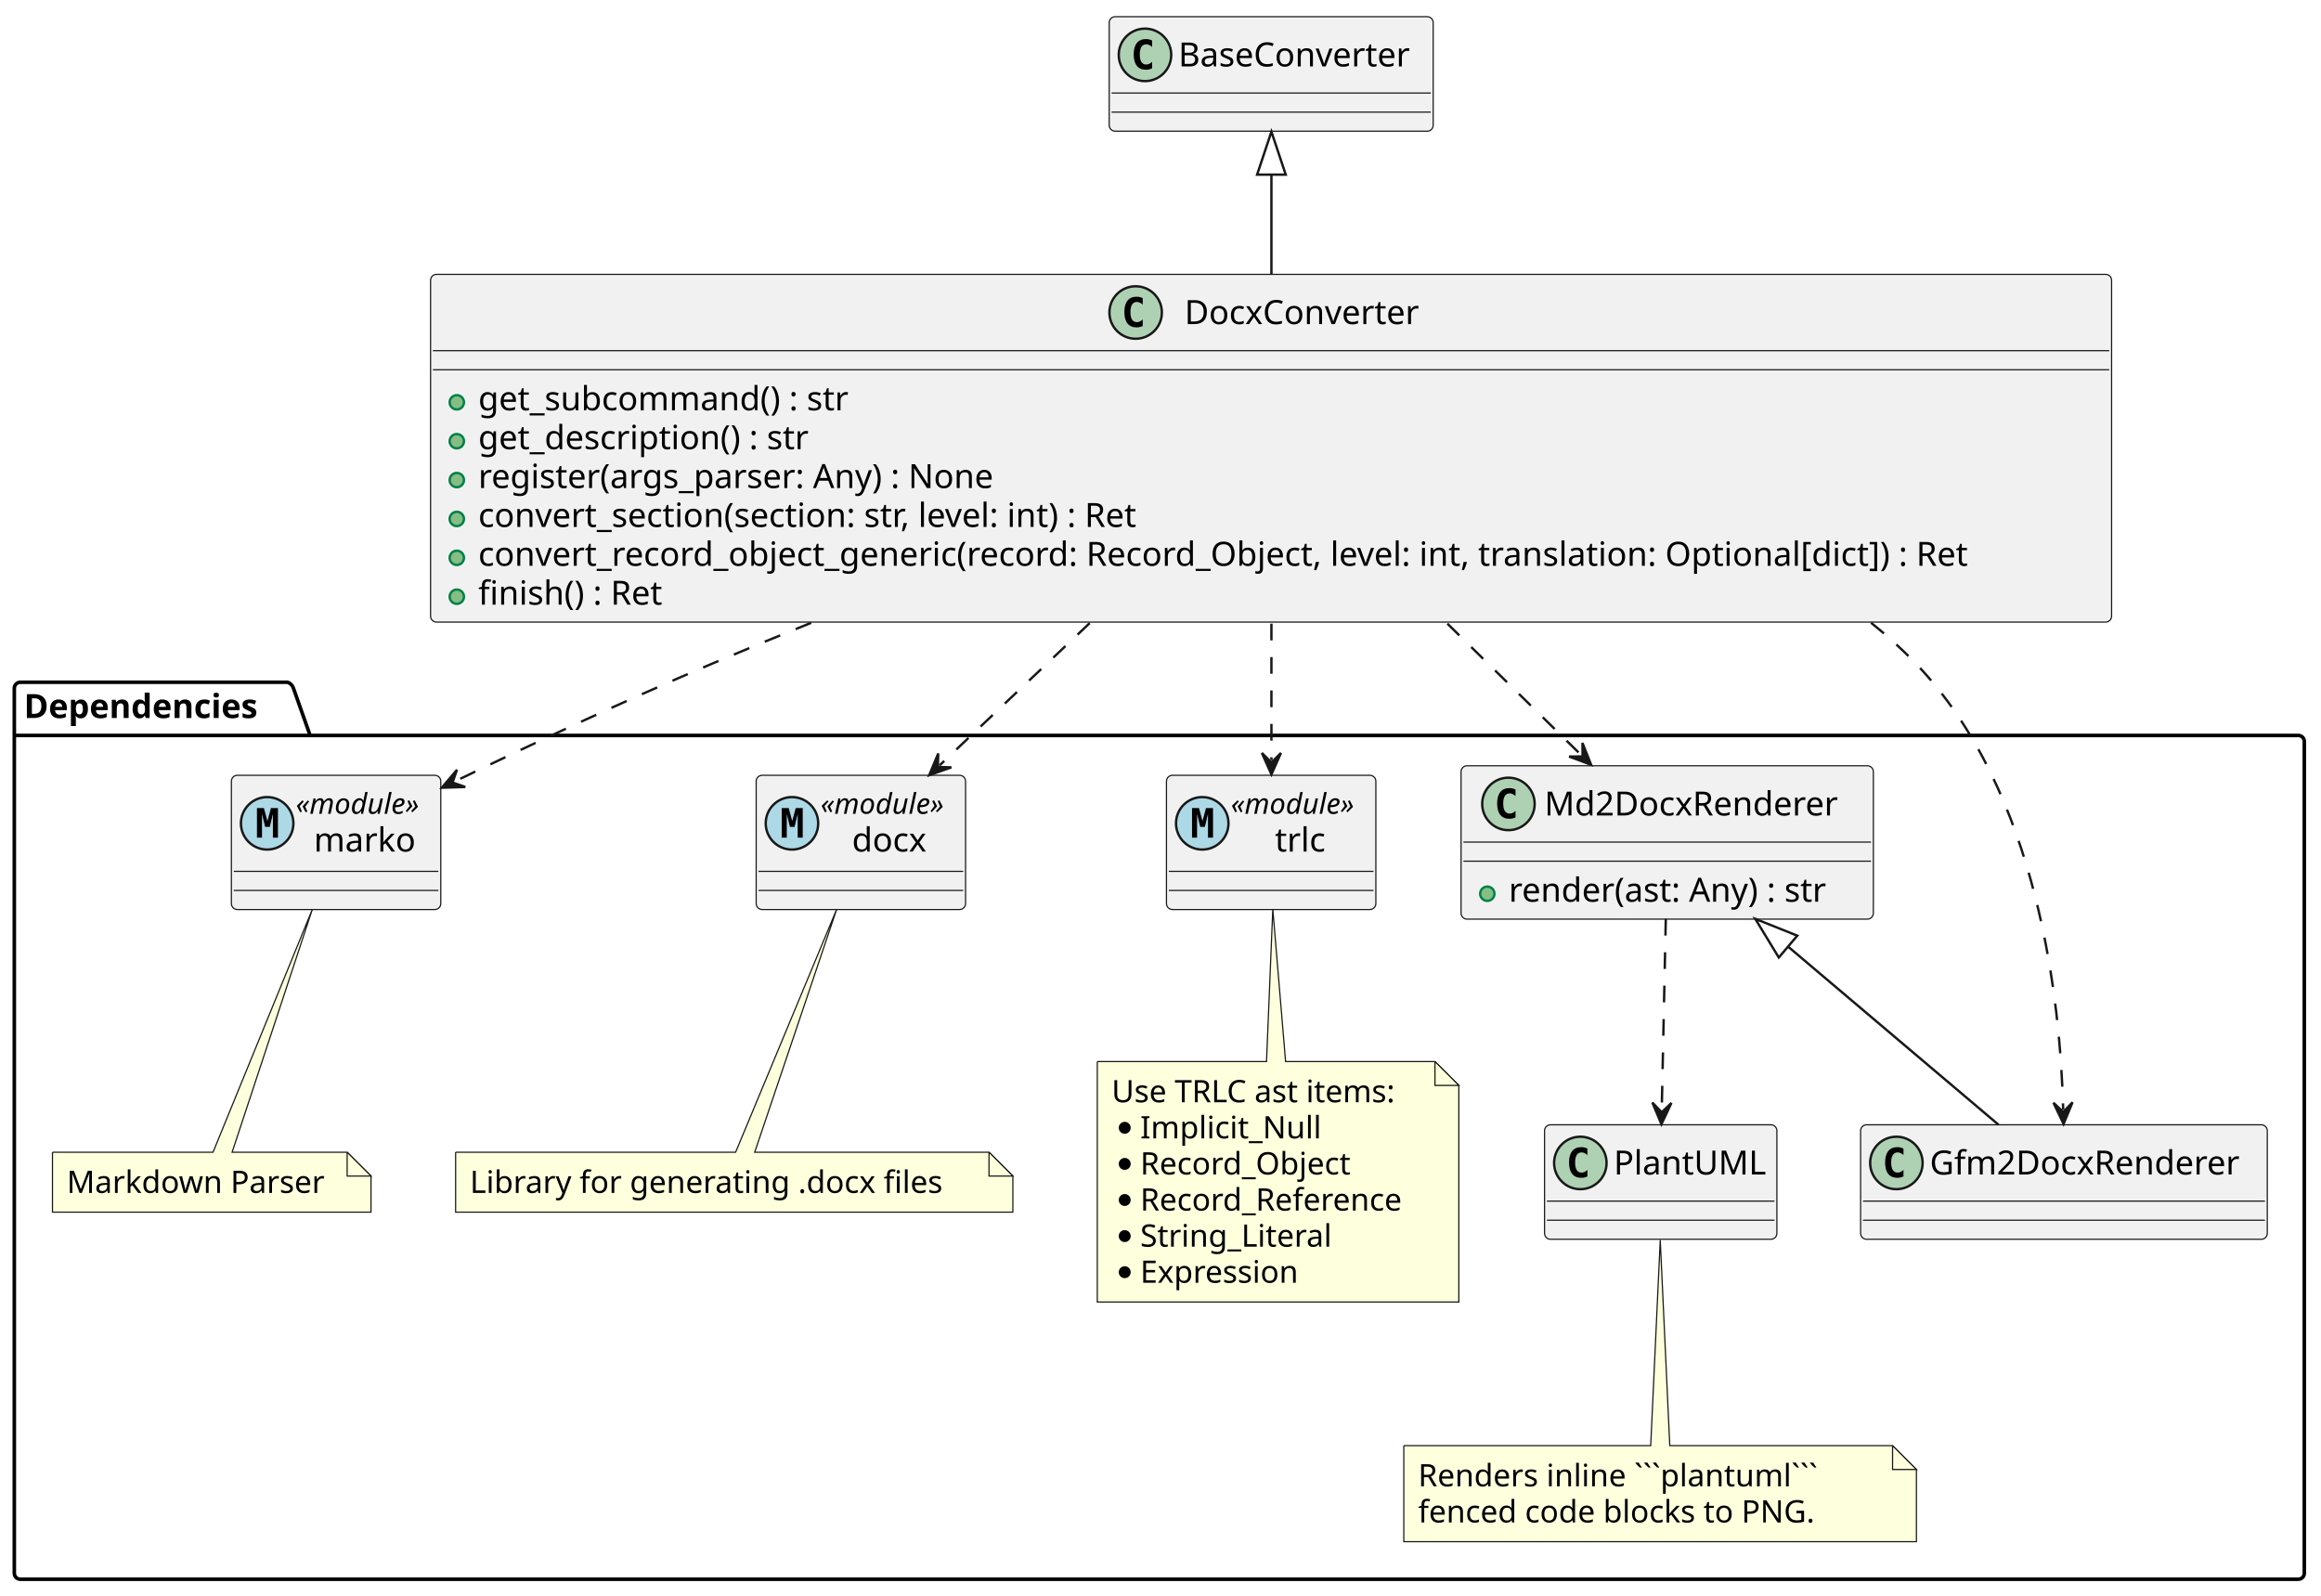
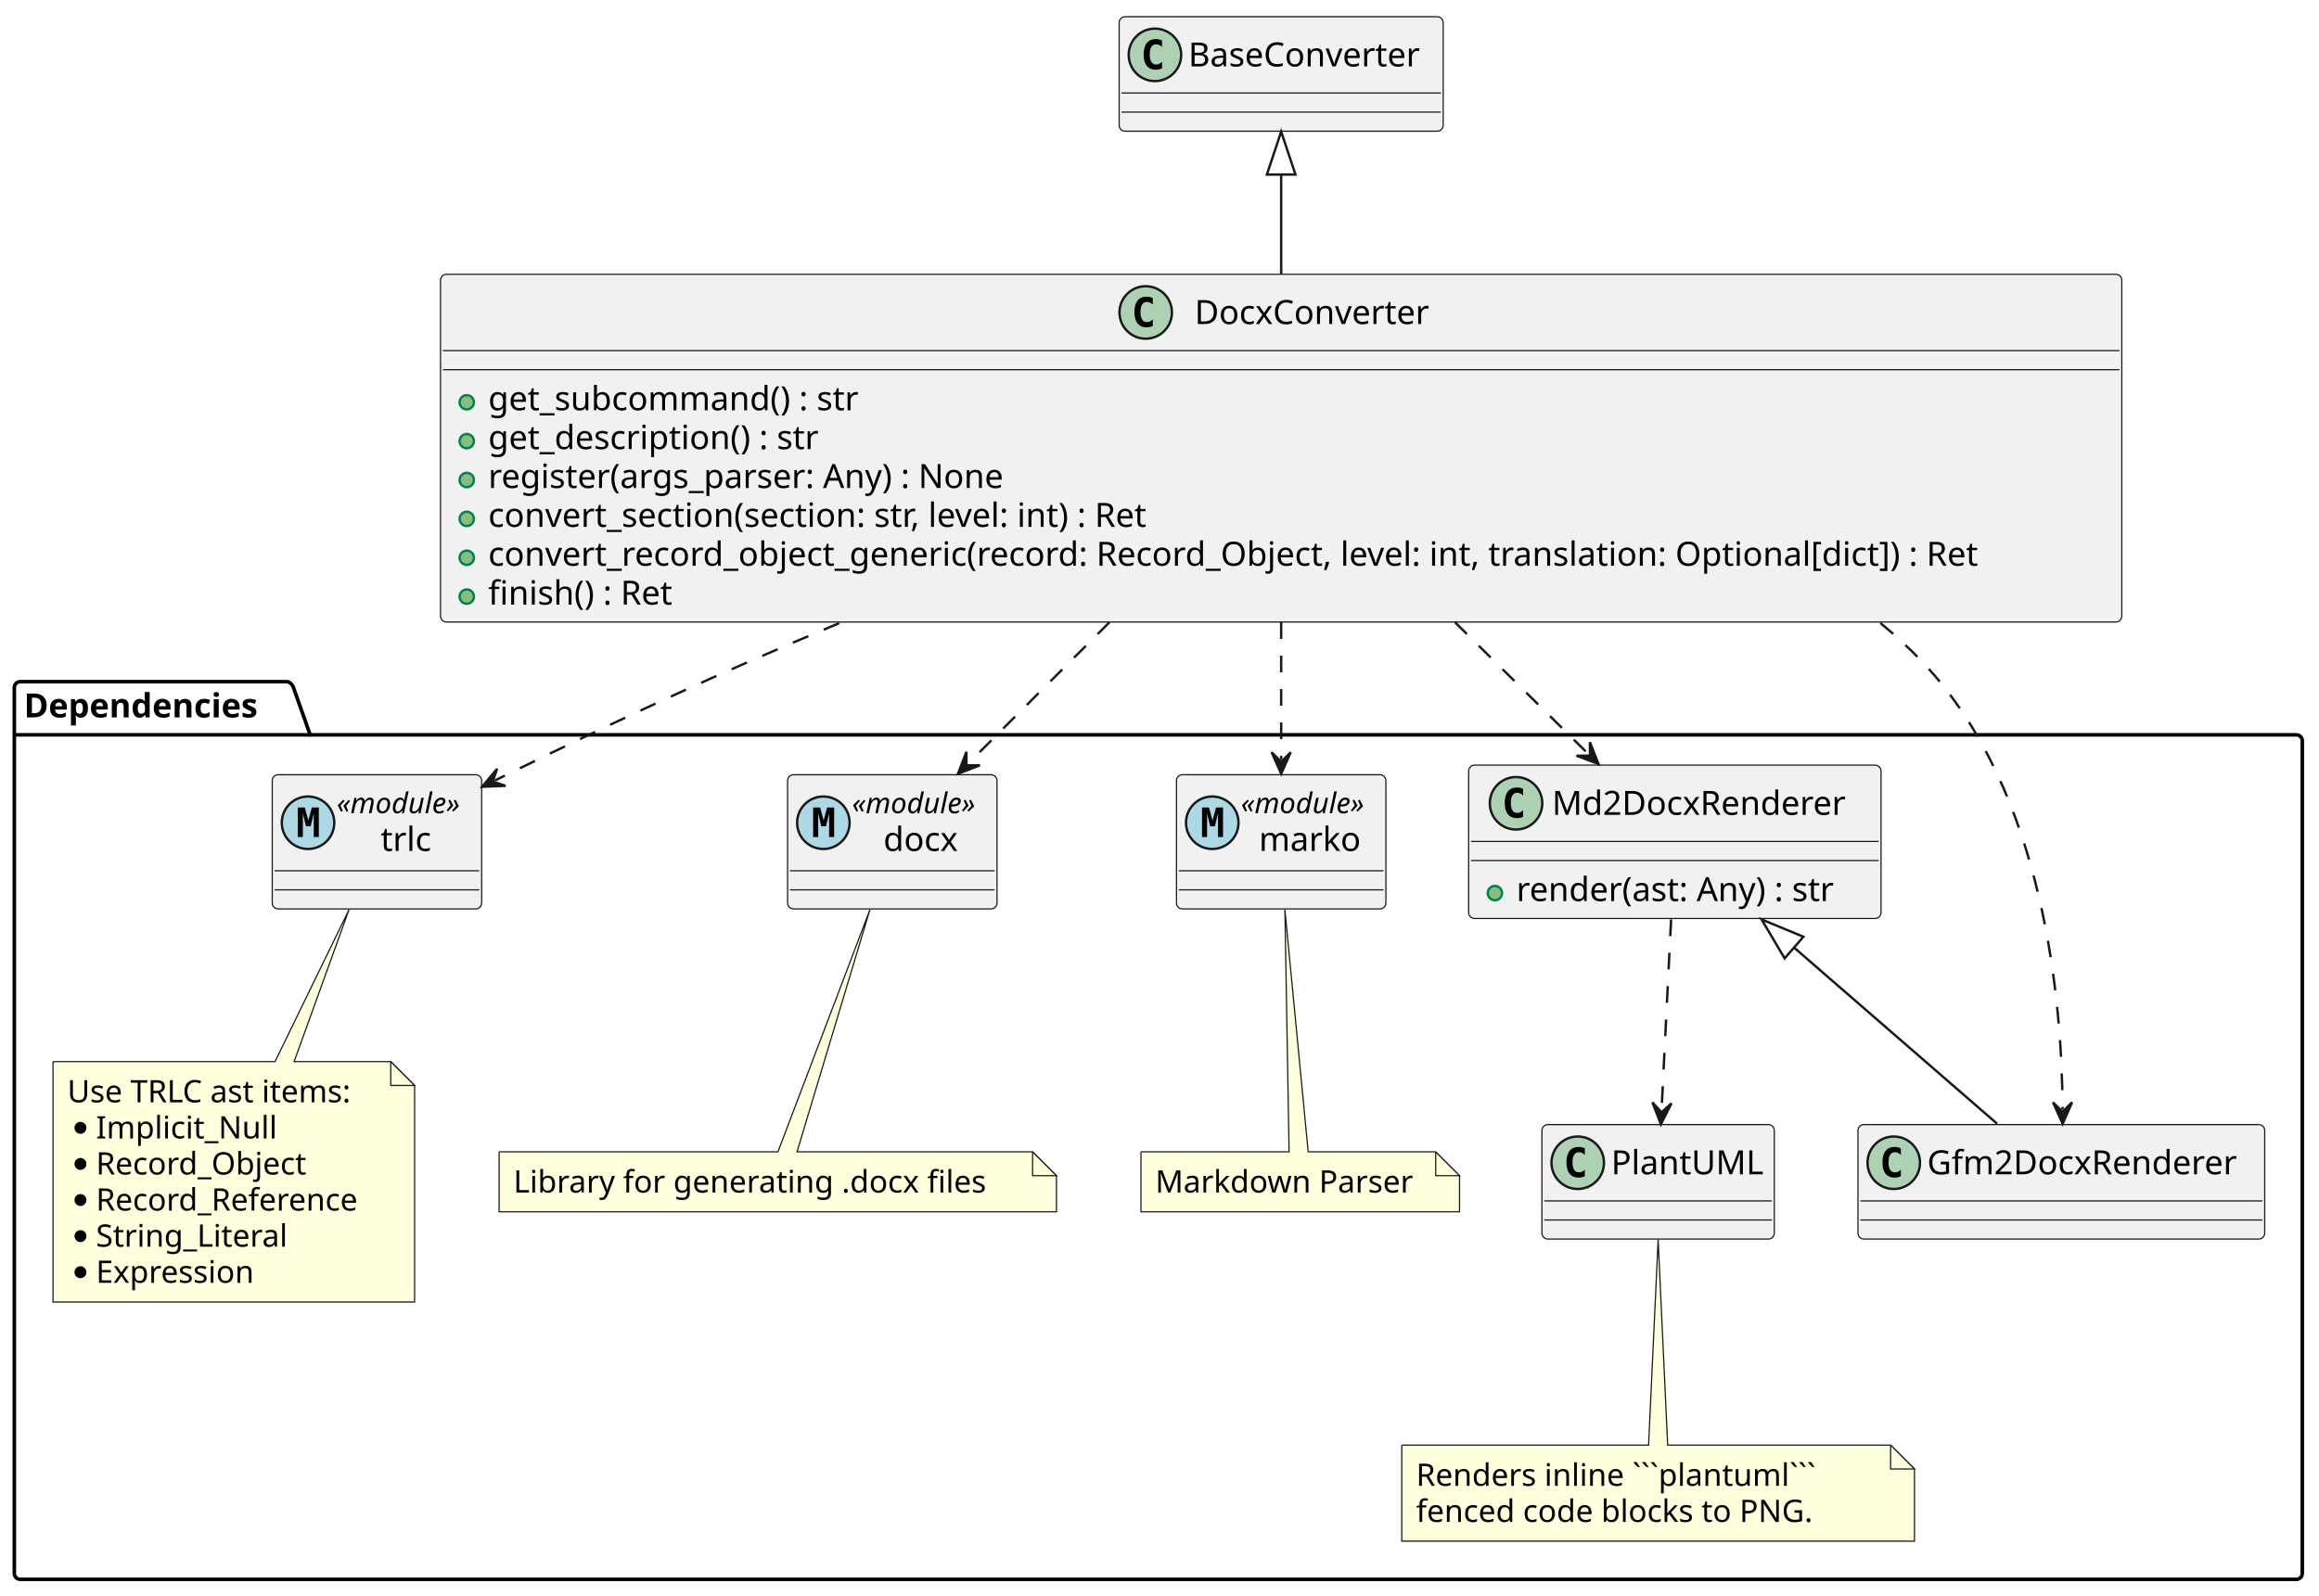
- <svg xmlns="http://www.w3.org/2000/svg" contentStyleType="text/css" data-diagram-type="CLASS" height="669px" preserveAspectRatio="none" style="width:973px;height:669px;background:#FFFFFF;" version="1.1" viewBox="0 0 973 669" width="973px" zoomAndPan="magnify">
+ <svg xmlns="http://www.w3.org/2000/svg" contentStyleType="text/css" data-diagram-type="CLASS" height="669px" preserveAspectRatio="none" style="width:972px;height:669px;background:#FFFFFF;" version="1.1" viewBox="0 0 972 669" width="972px" zoomAndPan="magnify">
  <defs />
  <g>
    <g class="cluster" data-qualified-name="Dependencies" data-source-line="14" id="ent0005">
-       <path d="M8.5,286 L120.509,286 A3.75,3.75 0 0 1 123.009,288.5 L130.009,308.297 L963.5,308.297 A2.5,2.5 0 0 1 966,310.797 L966,659.5 A2.5,2.5 0 0 1 963.5,662 L8.5,662 A2.5,2.5 0 0 1 6,659.5 L6,288.5 A2.5,2.5 0 0 1 8.5,286" fill="none" style="stroke:#000000;stroke-width:1.5;" />
-       <line style="stroke:#000000;stroke-width:1.5;" x1="6" x2="130.009" y1="308.297" y2="308.297" />
-       <text fill="#000000" font-family="sans-serif" font-size="14" font-weight="bold" lengthAdjust="spacing" textLength="111.009" x="10" y="300.995">Dependencies</text>
+       <path d="M8.5,285.78 L120.509,285.78 A3.75,3.75 0 0 1 123.009,288.28 L130.009,308.077 L962.5,308.077 A2.5,2.5 0 0 1 965,310.577 L965,659.64 A2.5,2.5 0 0 1 962.5,662.14 L8.5,662.14 A2.5,2.5 0 0 1 6,659.64 L6,288.28 A2.5,2.5 0 0 1 8.5,285.78" fill="none" style="stroke:#000000;stroke-width:1.5;" />
+       <line style="stroke:#000000;stroke-width:1.5;" x1="6" x2="130.009" y1="308.077" y2="308.077" />
+       <text fill="#000000" font-family="sans-serif" font-size="14" font-weight="bold" lengthAdjust="spacing" textLength="111.009" x="10" y="300.775">Dependencies</text>
    </g>
    <g class="entity" data-qualified-name="Dependencies.trlc" data-source-line="16" id="ent0006">
-       <rect fill="#F1F1F1" height="56.266" rx="2.5" ry="2.5" style="stroke:#181818;stroke-width:0.5;" width="87.783" x="489" y="325" />
-       <ellipse cx="504" cy="345.133" fill="#ADD8E6" rx="11" ry="11" style="stroke:#181818;stroke-width:1;" />
-       <path d="M499.719,338.742 L502.641,338.742 L504.109,344.18 L505.578,338.742 L508.516,338.742 L508.516,351.133 L506.406,351.133 L506.406,341.211 L505.094,346.633 L503.156,346.633 L501.828,341.211 L501.828,351.133 L499.719,351.133 L499.719,338.742 Z " fill="#000000" />
-       <text fill="#000000" font-family="sans-serif" font-size="12" font-style="italic" lengthAdjust="spacing" textLength="59.783" x="516" y="341.139">«module»</text>
-       <text fill="#000000" font-family="sans-serif" font-size="14" lengthAdjust="spacing" textLength="22.832" x="534.476" y="356.964">trlc</text>
-       <line style="stroke:#181818;stroke-width:0.5;" x1="490" x2="575.783" y1="365.266" y2="365.266" />
-       <line style="stroke:#181818;stroke-width:0.5;" x1="490" x2="575.783" y1="373.266" y2="373.266" />
+       <rect fill="#F1F1F1" height="56.266" rx="2.5" ry="2.5" style="stroke:#181818;stroke-width:0.5;" width="87.783" x="114.11" y="324.8" />
+       <ellipse cx="129.11" cy="344.933" fill="#ADD8E6" rx="11" ry="11" style="stroke:#181818;stroke-width:1;" />
+       <path d="M124.829,338.542 L127.751,338.542 L129.219,343.98 L130.688,338.542 L133.626,338.542 L133.626,350.933 L131.516,350.933 L131.516,341.011 L130.204,346.433 L128.266,346.433 L126.938,341.011 L126.938,350.933 L124.829,350.933 L124.829,338.542 Z " fill="#000000" />
+       <text fill="#000000" font-family="sans-serif" font-size="12" font-style="italic" lengthAdjust="spacing" textLength="59.783" x="141.11" y="340.939">«module»</text>
+       <text fill="#000000" font-family="sans-serif" font-size="14" lengthAdjust="spacing" textLength="22.832" x="159.586" y="356.764">trlc</text>
+       <line style="stroke:#181818;stroke-width:0.5;" x1="115.11" x2="200.893" y1="365.066" y2="365.066" />
+       <line style="stroke:#181818;stroke-width:0.5;" x1="115.11" x2="200.893" y1="373.066" y2="373.066" />
    </g>
    <g class="entity" data-qualified-name="Dependencies.GMN7" data-source-line="20" id="ent0008">
-       <path d="M460,445 L460,545.797 A0,0 0 0 0 460,545.797 L611.562,545.797 A0,0 0 0 0 611.562,545.797 L611.562,455 L601.562,445 L538.94,445 L533.58,381.09 L530.94,445 L460,445 A0,0 0 0 0 460,445" fill="#FEFFDD" style="stroke:#181818;stroke-width:0.5;" />
-       <path d="M601.562,445 L601.562,455 L611.562,455 L601.562,445" fill="#FEFFDD" style="stroke:#181818;stroke-width:0.5;" />
-       <text fill="#000000" font-family="sans-serif" font-size="13" lengthAdjust="spacing" textLength="130.336" x="466" y="462.067">Use TRLC ast items:</text>
-       <ellipse cx="471.5" cy="472.766" fill="#000000" rx="2.5" ry="2.5" />
-       <text fill="#000000" font-family="sans-serif" font-size="13" lengthAdjust="spacing" textLength="79.517" x="478" y="477.2">Implicit_Null</text>
-       <ellipse cx="471.5" cy="487.898" fill="#000000" rx="2.5" ry="2.5" />
-       <text fill="#000000" font-family="sans-serif" font-size="13" lengthAdjust="spacing" textLength="94.567" x="478" y="492.332">Record_Object</text>
-       <ellipse cx="471.5" cy="503.031" fill="#000000" rx="2.5" ry="2.5" />
-       <text fill="#000000" font-family="sans-serif" font-size="13" lengthAdjust="spacing" textLength="118.561" x="478" y="507.465">Record_Reference</text>
-       <ellipse cx="471.5" cy="518.164" fill="#000000" rx="2.5" ry="2.5" />
-       <text fill="#000000" font-family="sans-serif" font-size="13" lengthAdjust="spacing" textLength="86.169" x="478" y="522.598">String_Literal</text>
-       <ellipse cx="471.5" cy="533.297" fill="#000000" rx="2.5" ry="2.5" />
-       <text fill="#000000" font-family="sans-serif" font-size="13" lengthAdjust="spacing" textLength="70.853" x="478" y="537.731">Expression</text>
+       <path d="M22.22,445.08 L22.22,545.877 A0,0 0 0 0 22.22,545.877 L173.781,545.877 A0,0 0 0 0 173.781,545.877 L173.781,455.08 L163.781,445.08 L123.28,445.08 L146.29,381.36 L115.28,445.08 L22.22,445.08 A0,0 0 0 0 22.22,445.08" fill="#FEFFDD" style="stroke:#181818;stroke-width:0.5;" />
+       <path d="M163.781,445.08 L163.781,455.08 L173.781,455.08 L163.781,445.08" fill="#FEFFDD" style="stroke:#181818;stroke-width:0.5;" />
+       <text fill="#000000" font-family="sans-serif" font-size="13" lengthAdjust="spacing" textLength="130.336" x="28.22" y="462.147">Use TRLC ast items:</text>
+       <ellipse cx="33.72" cy="472.846" fill="#000000" rx="2.5" ry="2.5" />
+       <text fill="#000000" font-family="sans-serif" font-size="13" lengthAdjust="spacing" textLength="79.517" x="40.22" y="477.28">Implicit_Null</text>
+       <ellipse cx="33.72" cy="487.978" fill="#000000" rx="2.5" ry="2.5" />
+       <text fill="#000000" font-family="sans-serif" font-size="13" lengthAdjust="spacing" textLength="94.567" x="40.22" y="492.413">Record_Object</text>
+       <ellipse cx="33.72" cy="503.111" fill="#000000" rx="2.5" ry="2.5" />
+       <text fill="#000000" font-family="sans-serif" font-size="13" lengthAdjust="spacing" textLength="118.561" x="40.22" y="507.545">Record_Reference</text>
+       <ellipse cx="33.72" cy="518.244" fill="#000000" rx="2.5" ry="2.5" />
+       <text fill="#000000" font-family="sans-serif" font-size="13" lengthAdjust="spacing" textLength="86.169" x="40.22" y="522.678">String_Literal</text>
+       <ellipse cx="33.72" cy="533.377" fill="#000000" rx="2.5" ry="2.5" />
+       <text fill="#000000" font-family="sans-serif" font-size="13" lengthAdjust="spacing" textLength="70.853" x="40.22" y="537.811">Expression</text>
    </g>
    <g class="entity" data-qualified-name="Dependencies.docx" data-source-line="29" id="ent0010">
-       <rect fill="#F1F1F1" height="56.266" rx="2.5" ry="2.5" style="stroke:#181818;stroke-width:0.5;" width="87.783" x="317" y="325" />
-       <ellipse cx="332" cy="345.133" fill="#ADD8E6" rx="11" ry="11" style="stroke:#181818;stroke-width:1;" />
-       <path d="M327.719,338.742 L330.641,338.742 L332.109,344.18 L333.578,338.742 L336.516,338.742 L336.516,351.133 L334.406,351.133 L334.406,341.211 L333.094,346.633 L331.156,346.633 L329.828,341.211 L329.828,351.133 L327.719,351.133 L327.719,338.742 Z " fill="#000000" />
-       <text fill="#000000" font-family="sans-serif" font-size="12" font-style="italic" lengthAdjust="spacing" textLength="59.783" x="344" y="341.139">«module»</text>
-       <text fill="#000000" font-family="sans-serif" font-size="14" lengthAdjust="spacing" textLength="33.435" x="357.174" y="356.964">docx</text>
-       <line style="stroke:#181818;stroke-width:0.5;" x1="318" x2="403.783" y1="365.266" y2="365.266" />
-       <line style="stroke:#181818;stroke-width:0.5;" x1="318" x2="403.783" y1="373.266" y2="373.266" />
+       <rect fill="#F1F1F1" height="56.266" rx="2.5" ry="2.5" style="stroke:#181818;stroke-width:0.5;" width="87.783" x="330.11" y="324.8" />
+       <ellipse cx="345.11" cy="344.933" fill="#ADD8E6" rx="11" ry="11" style="stroke:#181818;stroke-width:1;" />
+       <path d="M340.829,338.542 L343.751,338.542 L345.219,343.98 L346.688,338.542 L349.626,338.542 L349.626,350.933 L347.516,350.933 L347.516,341.011 L346.204,346.433 L344.266,346.433 L342.938,341.011 L342.938,350.933 L340.829,350.933 L340.829,338.542 Z " fill="#000000" />
+       <text fill="#000000" font-family="sans-serif" font-size="12" font-style="italic" lengthAdjust="spacing" textLength="59.783" x="357.11" y="340.939">«module»</text>
+       <text fill="#000000" font-family="sans-serif" font-size="14" lengthAdjust="spacing" textLength="33.435" x="370.284" y="356.764">docx</text>
+       <line style="stroke:#181818;stroke-width:0.5;" x1="331.11" x2="416.893" y1="365.066" y2="365.066" />
+       <line style="stroke:#181818;stroke-width:0.5;" x1="331.11" x2="416.893" y1="373.066" y2="373.066" />
    </g>
    <g class="entity" data-qualified-name="Dependencies.GMN11" data-source-line="32" id="ent0012">
-       <path d="M191,483 L191,508.133 A0,0 0 0 0 191,508.133 L424.608,508.133 A0,0 0 0 0 424.608,508.133 L424.608,493 L414.608,483 L316.39,483 L350.78,381.09 L308.39,483 L191,483 A0,0 0 0 0 191,483" fill="#FEFFDD" style="stroke:#181818;stroke-width:0.5;" />
-       <path d="M414.608,483 L414.608,493 L424.608,493 L414.608,483" fill="#FEFFDD" style="stroke:#181818;stroke-width:0.5;" />
-       <text fill="#000000" font-family="sans-serif" font-size="13" lengthAdjust="spacing" textLength="212.608" x="197" y="500.067">Library for generating .docx files</text>
+       <path d="M209.2,482.91 L209.2,508.043 A0,0 0 0 0 209.2,508.043 L442.808,508.043 A0,0 0 0 0 442.808,508.043 L442.808,492.91 L432.808,482.91 L334.07,482.91 L364.63,381.36 L326.07,482.91 L209.2,482.91 A0,0 0 0 0 209.2,482.91" fill="#FEFFDD" style="stroke:#181818;stroke-width:0.5;" />
+       <path d="M432.808,482.91 L432.808,492.91 L442.808,492.91 L432.808,482.91" fill="#FEFFDD" style="stroke:#181818;stroke-width:0.5;" />
+       <text fill="#000000" font-family="sans-serif" font-size="13" lengthAdjust="spacing" textLength="212.608" x="215.2" y="499.977">Library for generating .docx files</text>
    </g>
    <g class="entity" data-qualified-name="Dependencies.Md2DocxRenderer" data-source-line="35" id="ent0014">
-       <rect fill="#F1F1F1" height="64.297" rx="2.5" ry="2.5" style="stroke:#181818;stroke-width:0.5;" width="172.843" x="612.5" y="321" />
-       <ellipse cx="632.361" cy="337" fill="#ADD1B2" rx="11" ry="11" style="stroke:#181818;stroke-width:1;" />
-       <path d="M635.33,342.641 Q634.752,342.938 634.111,343.078 Q633.471,343.234 632.768,343.234 Q630.268,343.234 628.939,341.594 Q627.627,339.938 627.627,336.812 Q627.627,333.688 628.939,332.031 Q630.268,330.375 632.768,330.375 Q633.471,330.375 634.111,330.531 Q634.768,330.688 635.33,330.984 L635.33,333.703 Q634.705,333.125 634.111,332.859 Q633.518,332.578 632.893,332.578 Q631.549,332.578 630.861,333.656 Q630.174,334.719 630.174,336.812 Q630.174,338.906 630.861,339.984 Q631.549,341.047 632.893,341.047 Q633.518,341.047 634.111,340.781 Q634.705,340.5 635.33,339.922 L635.33,342.641 Z " fill="#000000" />
-       <text fill="#000000" font-family="sans-serif" font-size="14" lengthAdjust="spacing" textLength="130.04" x="647.442" y="341.847">Md2DocxRenderer</text>
-       <line style="stroke:#181818;stroke-width:0.5;" x1="613.5" x2="784.343" y1="353" y2="353" />
-       <line style="stroke:#181818;stroke-width:0.5;" x1="613.5" x2="784.343" y1="361" y2="361" />
+       <rect fill="#F1F1F1" height="64.297" rx="2.5" ry="2.5" style="stroke:#181818;stroke-width:0.5;" width="172.843" x="615.58" y="320.78" />
+       <ellipse cx="635.441" cy="336.78" fill="#ADD1B2" rx="11" ry="11" style="stroke:#181818;stroke-width:1;" />
+       <path d="M638.41,342.421 Q637.832,342.717 637.191,342.858 Q636.551,343.014 635.847,343.014 Q633.347,343.014 632.019,341.374 Q630.707,339.717 630.707,336.592 Q630.707,333.467 632.019,331.811 Q633.347,330.155 635.847,330.155 Q636.551,330.155 637.191,330.311 Q637.847,330.467 638.41,330.764 L638.41,333.483 Q637.785,332.905 637.191,332.639 Q636.597,332.358 635.972,332.358 Q634.629,332.358 633.941,333.436 Q633.254,334.499 633.254,336.592 Q633.254,338.686 633.941,339.764 Q634.629,340.827 635.972,340.827 Q636.597,340.827 637.191,340.561 Q637.785,340.28 638.41,339.702 L638.41,342.421 Z " fill="#000000" />
+       <text fill="#000000" font-family="sans-serif" font-size="14" lengthAdjust="spacing" textLength="130.04" x="650.521" y="341.627">Md2DocxRenderer</text>
+       <line style="stroke:#181818;stroke-width:0.5;" x1="616.58" x2="787.423" y1="352.78" y2="352.78" />
+       <line style="stroke:#181818;stroke-width:0.5;" x1="616.58" x2="787.423" y1="360.78" y2="360.78" />
      <g data-visibility-modifier="PUBLIC_METHOD">
-         <ellipse cx="623.5" cy="374.648" fill="#84BE84" rx="3" ry="3" style="stroke:#038048;stroke-width:1;" />
+         <ellipse cx="626.58" cy="374.428" fill="#84BE84" rx="3" ry="3" style="stroke:#038048;stroke-width:1;" />
      </g>
-       <text fill="#000000" font-family="sans-serif" font-size="14" lengthAdjust="spacing" textLength="146.843" x="632.5" y="377.995">render(ast: Any) : str</text>
+       <text fill="#000000" font-family="sans-serif" font-size="14" lengthAdjust="spacing" textLength="146.843" x="635.58" y="377.775">render(ast: Any) : str</text>
    </g>
    <g class="entity" data-qualified-name="Dependencies.Gfm2DocxRenderer" data-source-line="39" id="ent0015">
-       <rect fill="#F1F1F1" height="48" rx="2.5" ry="2.5" style="stroke:#181818;stroke-width:0.5;" width="170.489" x="780" y="471.5" />
-       <ellipse cx="795" cy="487.5" fill="#ADD1B2" rx="11" ry="11" style="stroke:#181818;stroke-width:1;" />
-       <path d="M797.969,493.141 Q797.391,493.438 796.75,493.578 Q796.109,493.734 795.406,493.734 Q792.906,493.734 791.578,492.094 Q790.266,490.438 790.266,487.312 Q790.266,484.188 791.578,482.531 Q792.906,480.875 795.406,480.875 Q796.109,480.875 796.75,481.031 Q797.406,481.188 797.969,481.484 L797.969,484.203 Q797.344,483.625 796.75,483.359 Q796.156,483.078 795.531,483.078 Q794.188,483.078 793.5,484.156 Q792.812,485.219 792.812,487.312 Q792.812,489.406 793.5,490.484 Q794.188,491.547 795.531,491.547 Q796.156,491.547 796.75,491.281 Q797.344,491 797.969,490.422 L797.969,493.141 Z " fill="#000000" />
-       <text fill="#000000" font-family="sans-serif" font-size="14" lengthAdjust="spacing" textLength="138.489" x="809" y="492.347">Gfm2DocxRenderer</text>
-       <line style="stroke:#181818;stroke-width:0.5;" x1="781" x2="949.489" y1="503.5" y2="503.5" />
-       <line style="stroke:#181818;stroke-width:0.5;" x1="781" x2="949.489" y1="511.5" y2="511.5" />
+       <rect fill="#F1F1F1" height="48" rx="2.5" ry="2.5" style="stroke:#181818;stroke-width:0.5;" width="170.489" x="778.76" y="471.48" />
+       <ellipse cx="793.76" cy="487.48" fill="#ADD1B2" rx="11" ry="11" style="stroke:#181818;stroke-width:1;" />
+       <path d="M796.729,493.121 Q796.151,493.418 795.51,493.558 Q794.869,493.714 794.166,493.714 Q791.666,493.714 790.338,492.074 Q789.026,490.418 789.026,487.293 Q789.026,484.168 790.338,482.511 Q791.666,480.855 794.166,480.855 Q794.869,480.855 795.51,481.011 Q796.166,481.168 796.729,481.464 L796.729,484.183 Q796.104,483.605 795.51,483.339 Q794.916,483.058 794.291,483.058 Q792.947,483.058 792.26,484.136 Q791.572,485.199 791.572,487.293 Q791.572,489.386 792.26,490.464 Q792.947,491.527 794.291,491.527 Q794.916,491.527 795.51,491.261 Q796.104,490.98 796.729,490.402 L796.729,493.121 Z " fill="#000000" />
+       <text fill="#000000" font-family="sans-serif" font-size="14" lengthAdjust="spacing" textLength="138.489" x="807.76" y="492.327">Gfm2DocxRenderer</text>
+       <line style="stroke:#181818;stroke-width:0.5;" x1="779.76" x2="948.249" y1="503.48" y2="503.48" />
+       <line style="stroke:#181818;stroke-width:0.5;" x1="779.76" x2="948.249" y1="511.48" y2="511.48" />
    </g>
    <g class="entity" data-qualified-name="Dependencies.marko" data-source-line="42" id="ent0017">
-       <rect fill="#F1F1F1" height="56.266" rx="2.5" ry="2.5" style="stroke:#181818;stroke-width:0.5;" width="87.783" x="97" y="325" />
-       <ellipse cx="112" cy="345.133" fill="#ADD8E6" rx="11" ry="11" style="stroke:#181818;stroke-width:1;" />
-       <path d="M107.719,338.742 L110.641,338.742 L112.109,344.18 L113.578,338.742 L116.516,338.742 L116.516,351.133 L114.406,351.133 L114.406,341.211 L113.094,346.633 L111.156,346.633 L109.828,341.211 L109.828,351.133 L107.719,351.133 L107.719,338.742 Z " fill="#000000" />
-       <text fill="#000000" font-family="sans-serif" font-size="12" font-style="italic" lengthAdjust="spacing" textLength="59.783" x="124" y="341.139">«module»</text>
-       <text fill="#000000" font-family="sans-serif" font-size="14" lengthAdjust="spacing" textLength="44.645" x="131.569" y="356.964">marko</text>
-       <line style="stroke:#181818;stroke-width:0.5;" x1="98" x2="183.783" y1="365.266" y2="365.266" />
-       <line style="stroke:#181818;stroke-width:0.5;" x1="98" x2="183.783" y1="373.266" y2="373.266" />
+       <rect fill="#F1F1F1" height="56.266" rx="2.5" ry="2.5" style="stroke:#181818;stroke-width:0.5;" width="87.783" x="493.11" y="324.8" />
+       <ellipse cx="508.11" cy="344.933" fill="#ADD8E6" rx="11" ry="11" style="stroke:#181818;stroke-width:1;" />
+       <path d="M503.829,338.542 L506.751,338.542 L508.219,343.98 L509.688,338.542 L512.626,338.542 L512.626,350.933 L510.516,350.933 L510.516,341.011 L509.204,346.433 L507.266,346.433 L505.938,341.011 L505.938,350.933 L503.829,350.933 L503.829,338.542 Z " fill="#000000" />
+       <text fill="#000000" font-family="sans-serif" font-size="12" font-style="italic" lengthAdjust="spacing" textLength="59.783" x="520.11" y="340.939">«module»</text>
+       <text fill="#000000" font-family="sans-serif" font-size="14" lengthAdjust="spacing" textLength="44.645" x="527.679" y="356.764">marko</text>
+       <line style="stroke:#181818;stroke-width:0.5;" x1="494.11" x2="579.893" y1="365.066" y2="365.066" />
+       <line style="stroke:#181818;stroke-width:0.5;" x1="494.11" x2="579.893" y1="373.066" y2="373.066" />
    </g>
    <g class="entity" data-qualified-name="Dependencies.GMN18" data-source-line="45" id="ent0019">
-       <path d="M22,483 L22,508.133 A0,0 0 0 0 22,508.133 L155.531,508.133 A0,0 0 0 0 155.531,508.133 L155.531,493 L145.531,483 L97.31,483 L130.97,381.09 L89.31,483 L22,483 A0,0 0 0 0 22,483" fill="#FEFFDD" style="stroke:#181818;stroke-width:0.5;" />
-       <path d="M145.531,483 L145.531,493 L155.531,493 L145.531,483" fill="#FEFFDD" style="stroke:#181818;stroke-width:0.5;" />
-       <text fill="#000000" font-family="sans-serif" font-size="13" lengthAdjust="spacing" textLength="112.531" x="28" y="500.067">Markdown Parser</text>
+       <path d="M478.23,482.91 L478.23,508.043 A0,0 0 0 0 478.23,508.043 L611.761,508.043 A0,0 0 0 0 611.761,508.043 L611.761,492.91 L601.761,482.91 L548.32,482.91 L538.56,381.36 L540.32,482.91 L478.23,482.91 A0,0 0 0 0 478.23,482.91" fill="#FEFFDD" style="stroke:#181818;stroke-width:0.5;" />
+       <path d="M601.761,482.91 L601.761,492.91 L611.761,492.91 L601.761,482.91" fill="#FEFFDD" style="stroke:#181818;stroke-width:0.5;" />
+       <text fill="#000000" font-family="sans-serif" font-size="13" lengthAdjust="spacing" textLength="112.531" x="484.23" y="499.977">Markdown Parser</text>
    </g>
    <g class="entity" data-qualified-name="Dependencies.PlantUML" data-source-line="48" id="ent0021">
-       <rect fill="#F1F1F1" height="48" rx="2.5" ry="2.5" style="stroke:#181818;stroke-width:0.5;" width="97.399" x="647.5" y="471.5" />
-       <ellipse cx="662.5" cy="487.5" fill="#ADD1B2" rx="11" ry="11" style="stroke:#181818;stroke-width:1;" />
-       <path d="M665.469,493.141 Q664.891,493.438 664.25,493.578 Q663.609,493.734 662.906,493.734 Q660.406,493.734 659.078,492.094 Q657.766,490.438 657.766,487.312 Q657.766,484.188 659.078,482.531 Q660.406,480.875 662.906,480.875 Q663.609,480.875 664.25,481.031 Q664.906,481.188 665.469,481.484 L665.469,484.203 Q664.844,483.625 664.25,483.359 Q663.656,483.078 663.031,483.078 Q661.688,483.078 661,484.156 Q660.312,485.219 660.312,487.312 Q660.312,489.406 661,490.484 Q661.688,491.547 663.031,491.547 Q663.656,491.547 664.25,491.281 Q664.844,491 665.469,490.422 L665.469,493.141 Z " fill="#000000" />
-       <text fill="#000000" font-family="sans-serif" font-size="14" lengthAdjust="spacing" textLength="65.399" x="676.5" y="492.347">PlantUML</text>
-       <line style="stroke:#181818;stroke-width:0.5;" x1="648.5" x2="743.899" y1="503.5" y2="503.5" />
-       <line style="stroke:#181818;stroke-width:0.5;" x1="648.5" x2="743.899" y1="511.5" y2="511.5" />
+       <rect fill="#F1F1F1" height="48" rx="2.5" ry="2.5" style="stroke:#181818;stroke-width:0.5;" width="97.399" x="646.3" y="471.48" />
+       <ellipse cx="661.3" cy="487.48" fill="#ADD1B2" rx="11" ry="11" style="stroke:#181818;stroke-width:1;" />
+       <path d="M664.269,493.121 Q663.691,493.418 663.05,493.558 Q662.409,493.714 661.706,493.714 Q659.206,493.714 657.878,492.074 Q656.566,490.418 656.566,487.293 Q656.566,484.168 657.878,482.511 Q659.206,480.855 661.706,480.855 Q662.409,480.855 663.05,481.011 Q663.706,481.168 664.269,481.464 L664.269,484.183 Q663.644,483.605 663.05,483.339 Q662.456,483.058 661.831,483.058 Q660.487,483.058 659.8,484.136 Q659.112,485.199 659.112,487.293 Q659.112,489.386 659.8,490.464 Q660.487,491.527 661.831,491.527 Q662.456,491.527 663.05,491.261 Q663.644,490.98 664.269,490.402 L664.269,493.121 Z " fill="#000000" />
+       <text fill="#000000" font-family="sans-serif" font-size="14" lengthAdjust="spacing" textLength="65.399" x="675.3" y="492.327">PlantUML</text>
+       <line style="stroke:#181818;stroke-width:0.5;" x1="647.3" x2="742.699" y1="503.48" y2="503.48" />
+       <line style="stroke:#181818;stroke-width:0.5;" x1="647.3" x2="742.699" y1="511.48" y2="511.48" />
    </g>
    <g class="entity" data-qualified-name="Dependencies.GMN22" data-source-line="51" id="ent0023">
-       <path d="M588.5,606 L588.5,646.266 A0,0 0 0 0 588.5,646.266 L803.395,646.266 A0,0 0 0 0 803.395,646.266 L803.395,616 L793.395,606 L700,606 L696,519.77 L692,606 L588.5,606 A0,0 0 0 0 588.5,606" fill="#FEFFDD" style="stroke:#181818;stroke-width:0.5;" />
-       <path d="M793.395,606 L793.395,616 L803.395,616 L793.395,606" fill="#FEFFDD" style="stroke:#181818;stroke-width:0.5;" />
-       <text fill="#000000" font-family="sans-serif" font-size="13" lengthAdjust="spacing" textLength="193.895" x="594.5" y="623.067">Renders inline ```plantuml```</text>
-       <text fill="#000000" font-family="sans-serif" font-size="13" lengthAdjust="spacing" textLength="178.179" x="594.5" y="638.2">fenced code blocks to PNG.</text>
+       <path d="M587.55,605.87 L587.55,646.136 A0,0 0 0 0 587.55,646.136 L802.446,646.136 A0,0 0 0 0 802.446,646.136 L802.446,615.87 L792.446,605.87 L699,605.87 L695,519.75 L691,605.87 L587.55,605.87 A0,0 0 0 0 587.55,605.87" fill="#FEFFDD" style="stroke:#181818;stroke-width:0.5;" />
+       <path d="M792.446,605.87 L792.446,615.87 L802.446,615.87 L792.446,605.87" fill="#FEFFDD" style="stroke:#181818;stroke-width:0.5;" />
+       <text fill="#000000" font-family="sans-serif" font-size="13" lengthAdjust="spacing" textLength="193.895" x="593.55" y="622.937">Renders inline ```plantuml```</text>
+       <text fill="#000000" font-family="sans-serif" font-size="13" lengthAdjust="spacing" textLength="178.179" x="593.55" y="638.07">fenced code blocks to PNG.</text>
    </g>
    <g class="entity" data-qualified-name="BaseConverter" data-source-line="2" id="ent0002">
-       <rect fill="#F1F1F1" height="48" rx="2.5" ry="2.5" style="stroke:#181818;stroke-width:0.5;" width="135.817" x="465" y="7" />
-       <ellipse cx="480" cy="23" fill="#ADD1B2" rx="11" ry="11" style="stroke:#181818;stroke-width:1;" />
-       <path d="M482.969,28.641 Q482.391,28.938 481.75,29.078 Q481.109,29.234 480.406,29.234 Q477.906,29.234 476.578,27.594 Q475.266,25.938 475.266,22.812 Q475.266,19.688 476.578,18.031 Q477.906,16.375 480.406,16.375 Q481.109,16.375 481.75,16.531 Q482.406,16.688 482.969,16.984 L482.969,19.703 Q482.344,19.125 481.75,18.859 Q481.156,18.578 480.531,18.578 Q479.188,18.578 478.5,19.656 Q477.812,20.719 477.812,22.812 Q477.812,24.906 478.5,25.984 Q479.188,27.047 480.531,27.047 Q481.156,27.047 481.75,26.781 Q482.344,26.5 482.969,25.922 L482.969,28.641 Z " fill="#000000" />
-       <text fill="#000000" font-family="sans-serif" font-size="14" lengthAdjust="spacing" textLength="103.817" x="494" y="27.847">BaseConverter</text>
-       <line style="stroke:#181818;stroke-width:0.5;" x1="466" x2="599.817" y1="39" y2="39" />
-       <line style="stroke:#181818;stroke-width:0.5;" x1="466" x2="599.817" y1="47" y2="47" />
+       <rect fill="#F1F1F1" height="48" rx="2.5" ry="2.5" style="stroke:#181818;stroke-width:0.5;" width="135.817" x="469.09" y="7" />
+       <ellipse cx="484.09" cy="23" fill="#ADD1B2" rx="11" ry="11" style="stroke:#181818;stroke-width:1;" />
+       <path d="M487.059,28.641 Q486.481,28.938 485.84,29.078 Q485.199,29.234 484.496,29.234 Q481.996,29.234 480.668,27.594 Q479.356,25.938 479.356,22.812 Q479.356,19.688 480.668,18.031 Q481.996,16.375 484.496,16.375 Q485.199,16.375 485.84,16.531 Q486.496,16.688 487.059,16.984 L487.059,19.703 Q486.434,19.125 485.84,18.859 Q485.246,18.578 484.621,18.578 Q483.277,18.578 482.59,19.656 Q481.902,20.719 481.902,22.812 Q481.902,24.906 482.59,25.984 Q483.277,27.047 484.621,27.047 Q485.246,27.047 485.84,26.781 Q486.434,26.5 487.059,25.922 L487.059,28.641 Z " fill="#000000" />
+       <text fill="#000000" font-family="sans-serif" font-size="14" lengthAdjust="spacing" textLength="103.817" x="498.09" y="27.847">BaseConverter</text>
+       <line style="stroke:#181818;stroke-width:0.5;" x1="470.09" x2="603.907" y1="39" y2="39" />
+       <line style="stroke:#181818;stroke-width:0.5;" x1="470.09" x2="603.907" y1="47" y2="47" />
    </g>
    <g class="entity" data-qualified-name="DocxConverter" data-source-line="5" id="ent0003">
-       <rect fill="#F1F1F1" height="145.781" rx="2.5" ry="2.5" style="stroke:#181818;stroke-width:0.5;" width="704.713" x="180.5" y="115" />
-       <ellipse cx="476.079" cy="131" fill="#ADD1B2" rx="11" ry="11" style="stroke:#181818;stroke-width:1;" />
-       <path d="M479.048,136.641 Q478.47,136.938 477.829,137.078 Q477.188,137.234 476.485,137.234 Q473.985,137.234 472.657,135.594 Q471.345,133.938 471.345,130.812 Q471.345,127.688 472.657,126.031 Q473.985,124.375 476.485,124.375 Q477.188,124.375 477.829,124.531 Q478.485,124.688 479.048,124.984 L479.048,127.703 Q478.423,127.125 477.829,126.859 Q477.235,126.578 476.61,126.578 Q475.267,126.578 474.579,127.656 Q473.892,128.719 473.892,130.812 Q473.892,132.906 474.579,133.984 Q475.267,135.047 476.61,135.047 Q477.235,135.047 477.829,134.781 Q478.423,134.5 479.048,133.922 L479.048,136.641 Z " fill="#000000" />
-       <text fill="#000000" font-family="sans-serif" font-size="14" lengthAdjust="spacing" textLength="105.055" x="496.579" y="135.847">DocxConverter</text>
-       <line style="stroke:#181818;stroke-width:0.5;" x1="181.5" x2="884.213" y1="147" y2="147" />
-       <line style="stroke:#181818;stroke-width:0.5;" x1="181.5" x2="884.213" y1="155" y2="155" />
+       <rect fill="#F1F1F1" height="145.781" rx="2.5" ry="2.5" style="stroke:#181818;stroke-width:0.5;" width="704.713" x="184.64" y="115" />
+       <ellipse cx="480.219" cy="131" fill="#ADD1B2" rx="11" ry="11" style="stroke:#181818;stroke-width:1;" />
+       <path d="M483.188,136.641 Q482.61,136.938 481.969,137.078 Q481.329,137.234 480.625,137.234 Q478.125,137.234 476.797,135.594 Q475.485,133.938 475.485,130.812 Q475.485,127.688 476.797,126.031 Q478.125,124.375 480.625,124.375 Q481.329,124.375 481.969,124.531 Q482.625,124.688 483.188,124.984 L483.188,127.703 Q482.563,127.125 481.969,126.859 Q481.375,126.578 480.75,126.578 Q479.407,126.578 478.719,127.656 Q478.032,128.719 478.032,130.812 Q478.032,132.906 478.719,133.984 Q479.407,135.047 480.75,135.047 Q481.375,135.047 481.969,134.781 Q482.563,134.5 483.188,133.922 L483.188,136.641 Z " fill="#000000" />
+       <text fill="#000000" font-family="sans-serif" font-size="14" lengthAdjust="spacing" textLength="105.055" x="500.719" y="135.847">DocxConverter</text>
+       <line style="stroke:#181818;stroke-width:0.5;" x1="185.64" x2="888.353" y1="147" y2="147" />
+       <line style="stroke:#181818;stroke-width:0.5;" x1="185.64" x2="888.353" y1="155" y2="155" />
      <g data-visibility-modifier="PUBLIC_METHOD">
-         <ellipse cx="191.5" cy="168.648" fill="#84BE84" rx="3" ry="3" style="stroke:#038048;stroke-width:1;" />
+         <ellipse cx="195.64" cy="168.648" fill="#84BE84" rx="3" ry="3" style="stroke:#038048;stroke-width:1;" />
      </g>
-       <text fill="#000000" font-family="sans-serif" font-size="14" lengthAdjust="spacing" textLength="168" x="200.5" y="171.995">get_subcommand() : str</text>
+       <text fill="#000000" font-family="sans-serif" font-size="14" lengthAdjust="spacing" textLength="168" x="204.64" y="171.995">get_subcommand() : str</text>
      <g data-visibility-modifier="PUBLIC_METHOD">
-         <ellipse cx="191.5" cy="184.945" fill="#84BE84" rx="3" ry="3" style="stroke:#038048;stroke-width:1;" />
+         <ellipse cx="195.64" cy="184.945" fill="#84BE84" rx="3" ry="3" style="stroke:#038048;stroke-width:1;" />
      </g>
-       <text fill="#000000" font-family="sans-serif" font-size="14" lengthAdjust="spacing" textLength="150.91" x="200.5" y="188.292">get_description() : str</text>
+       <text fill="#000000" font-family="sans-serif" font-size="14" lengthAdjust="spacing" textLength="150.91" x="204.64" y="188.292">get_description() : str</text>
      <g data-visibility-modifier="PUBLIC_METHOD">
-         <ellipse cx="191.5" cy="201.242" fill="#84BE84" rx="3" ry="3" style="stroke:#038048;stroke-width:1;" />
+         <ellipse cx="195.64" cy="201.242" fill="#84BE84" rx="3" ry="3" style="stroke:#038048;stroke-width:1;" />
      </g>
-       <text fill="#000000" font-family="sans-serif" font-size="14" lengthAdjust="spacing" textLength="233.666" x="200.5" y="204.589">register(args_parser: Any) : None</text>
+       <text fill="#000000" font-family="sans-serif" font-size="14" lengthAdjust="spacing" textLength="233.666" x="204.64" y="204.589">register(args_parser: Any) : None</text>
      <g data-visibility-modifier="PUBLIC_METHOD">
-         <ellipse cx="191.5" cy="217.539" fill="#84BE84" rx="3" ry="3" style="stroke:#038048;stroke-width:1;" />
+         <ellipse cx="195.64" cy="217.539" fill="#84BE84" rx="3" ry="3" style="stroke:#038048;stroke-width:1;" />
      </g>
-       <text fill="#000000" font-family="sans-serif" font-size="14" lengthAdjust="spacing" textLength="306.81" x="200.5" y="220.886">convert_section(section: str, level: int) : Ret</text>
+       <text fill="#000000" font-family="sans-serif" font-size="14" lengthAdjust="spacing" textLength="306.81" x="204.64" y="220.886">convert_section(section: str, level: int) : Ret</text>
      <g data-visibility-modifier="PUBLIC_METHOD">
-         <ellipse cx="191.5" cy="233.836" fill="#84BE84" rx="3" ry="3" style="stroke:#038048;stroke-width:1;" />
+         <ellipse cx="195.64" cy="233.836" fill="#84BE84" rx="3" ry="3" style="stroke:#038048;stroke-width:1;" />
      </g>
-       <text fill="#000000" font-family="sans-serif" font-size="14" lengthAdjust="spacing" textLength="678.713" x="200.5" y="237.183">convert_record_object_generic(record: Record_Object, level: int, translation: Optional[dict]) : Ret</text>
+       <text fill="#000000" font-family="sans-serif" font-size="14" lengthAdjust="spacing" textLength="678.713" x="204.64" y="237.183">convert_record_object_generic(record: Record_Object, level: int, translation: Optional[dict]) : Ret</text>
      <g data-visibility-modifier="PUBLIC_METHOD">
-         <ellipse cx="191.5" cy="250.133" fill="#84BE84" rx="3" ry="3" style="stroke:#038048;stroke-width:1;" />
+         <ellipse cx="195.64" cy="250.133" fill="#84BE84" rx="3" ry="3" style="stroke:#038048;stroke-width:1;" />
      </g>
-       <text fill="#000000" font-family="sans-serif" font-size="14" lengthAdjust="spacing" textLength="86.119" x="200.5" y="253.48">finish() : Ret</text>
+       <text fill="#000000" font-family="sans-serif" font-size="14" lengthAdjust="spacing" textLength="86.119" x="204.64" y="253.48">finish() : Ret</text>
    </g>
    <g class="link" data-entity-1="ent0002" data-entity-2="ent0003" data-link-type="extension" data-source-line="6" id="lnk4">
-       <path d="M533,73.21 C533,89.17 533,93.3 533,114.88" fill="none" id="BaseConverter-backto-DocxConverter" style="stroke:#181818;stroke-width:1;" />
-       <polygon fill="none" points="533,55.21,527,73.21,539,73.21,533,55.21" style="stroke:#181818;stroke-width:1;" />
+       <path d="M537,73.19 C537,89.14 537,93.26 537,114.82" fill="none" id="BaseConverter-backto-DocxConverter" style="stroke:#181818;stroke-width:1;" />
+       <polygon fill="none" points="537,55.19,531,73.19,543,73.19,537,55.19" style="stroke:#181818;stroke-width:1;" />
    </g>
    <g class="link" data-entity-1="ent0014" data-entity-2="ent0015" data-link-type="extension" id="lnk16">
-       <path d="M749.58,396.809 C780.43,422.919 810.02,447.97 837.81,471.48" fill="none" id="Md2DocxRenderer-backto-Gfm2DocxRenderer" style="stroke:#181818;stroke-width:1;" />
-       <polygon fill="none" points="735.84,385.18,745.703,401.388,753.456,392.229,735.84,385.18" style="stroke:#181818;stroke-width:1;" />
+       <path d="M751.955,397.267 C781.895,423.247 810.08,447.7 837.09,471.13" fill="none" id="Md2DocxRenderer-backto-Gfm2DocxRenderer" style="stroke:#181818;stroke-width:1;" />
+       <polygon fill="none" points="738.36,385.47,748.023,401.799,755.888,392.735,738.36,385.47" style="stroke:#181818;stroke-width:1;" />
    </g>
    <g class="link" data-entity-1="ent0003" data-entity-2="ent0006" data-link-type="dependency" data-source-line="56" id="lnk25">
-       <path codeLine="56" d="M533,261.44 C533,283.89 533,301.27 533,318.64" fill="none" id="DocxConverter-to-trlc" style="stroke:#181818;stroke-width:1;stroke-dasharray:7,7;" />
-       <polygon fill="#181818" points="533,324.64,537,315.64,533,319.64,529,315.64,533,324.64" style="stroke:#181818;stroke-width:1;" />
+       <path codeLine="56" d="M351.71,261.27 C338.57,266.76 325.56,272.29 313,277.78 C275.14,294.32 238.262,312.017 207.442,327.207" fill="none" id="DocxConverter-to-trlc" style="stroke:#181818;stroke-width:1;stroke-dasharray:7,7;" />
+       <polygon fill="#181818" points="202.06,329.86,211.901,329.469,206.545,327.65,208.364,322.293,202.06,329.86" style="stroke:#181818;stroke-width:1;" />
    </g>
    <g class="link" data-entity-1="ent0003" data-entity-2="ent0010" data-link-type="dependency" data-source-line="57" id="lnk26">
-       <path codeLine="57" d="M456.81,261.21 C432.91,283.86 412.336,303.353 393.896,320.824" fill="none" id="DocxConverter-to-docx" style="stroke:#181818;stroke-width:1;stroke-dasharray:7,7;" />
-       <polygon fill="#181818" points="389.54,324.95,398.825,321.664,393.17,321.511,393.322,315.856,389.54,324.95" style="stroke:#181818;stroke-width:1;" />
+       <path codeLine="57" d="M465.03,260.88 C442.52,283.4 423.261,302.656 405.781,320.146" fill="none" id="DocxConverter-to-docx" style="stroke:#181818;stroke-width:1;stroke-dasharray:7,7;" />
+       <polygon fill="#181818" points="401.54,324.39,410.731,320.852,405.075,320.853,405.073,315.197,401.54,324.39" style="stroke:#181818;stroke-width:1;" />
    </g>
    <g class="link" data-entity-1="ent0003" data-entity-2="ent0014" data-link-type="dependency" data-source-line="58" id="lnk27">
-       <path codeLine="58" d="M606.78,261.44 C627.9,282.19 645.558,299.527 662.738,316.387" fill="none" id="DocxConverter-to-Md2DocxRenderer" style="stroke:#181818;stroke-width:1;stroke-dasharray:7,7;" />
-       <polygon fill="#181818" points="667.02,320.59,663.398,311.431,663.451,317.088,657.795,317.141,667.02,320.59" style="stroke:#181818;stroke-width:1;" />
+       <path codeLine="58" d="M609.85,260.88 C630.92,281.69 648.561,299.134 665.731,316.094" fill="none" id="DocxConverter-to-Md2DocxRenderer" style="stroke:#181818;stroke-width:1;stroke-dasharray:7,7;" />
+       <polygon fill="#181818" points="670,320.31,666.408,311.139,666.443,316.796,660.786,316.831,670,320.31" style="stroke:#181818;stroke-width:1;" />
    </g>
    <g class="link" data-entity-1="ent0003" data-entity-2="ent0015" data-link-type="dependency" data-source-line="59" id="lnk28">
-       <path codeLine="59" d="M784.38,261.06 C790.95,266.31 797.19,271.95 803,278 C855.16,332.26 863.773,421.332 864.923,465.162" fill="none" id="DocxConverter-to-Gfm2DocxRenderer" style="stroke:#181818;stroke-width:1;stroke-dasharray:7,7;" />
-       <polygon fill="#181818" points="865.08,471.16,868.843,462.058,864.949,466.162,860.845,462.268,865.08,471.16" style="stroke:#181818;stroke-width:1;" />
+       <path codeLine="59" d="M788.16,261.22 C794.46,266.37 800.43,271.88 806,277.78 C857.46,332.3 864.298,421.35 864.529,465.15" fill="none" id="DocxConverter-to-Gfm2DocxRenderer" style="stroke:#181818;stroke-width:1;stroke-dasharray:7,7;" />
+       <polygon fill="#181818" points="864.56,471.15,868.513,462.129,864.534,466.15,860.513,462.171,864.56,471.15" style="stroke:#181818;stroke-width:1;" />
    </g>
    <g class="link" data-entity-1="ent0003" data-entity-2="ent0017" data-link-type="dependency" data-source-line="60" id="lnk29">
-       <path codeLine="60" d="M340.04,261.08 C326.1,266.69 312.31,272.36 299,278 C260.09,294.48 222.071,312.366 190.611,327.596" fill="none" id="DocxConverter-to-marko" style="stroke:#181818;stroke-width:1;stroke-dasharray:7,7;" />
-       <polygon fill="#181818" points="185.21,330.21,195.054,329.889,189.71,328.031,191.568,322.688,185.21,330.21" style="stroke:#181818;stroke-width:1;" />
+       <path codeLine="60" d="M537,260.88 C537,283.4 537,300.9 537,318.39" fill="none" id="DocxConverter-to-marko" style="stroke:#181818;stroke-width:1;stroke-dasharray:7,7;" />
+       <polygon fill="#181818" points="537,324.39,541,315.39,537,319.39,533,315.39,537,324.39" style="stroke:#181818;stroke-width:1;" />
    </g>
    <g class="link" data-entity-1="ent0014" data-entity-2="ent0021" data-link-type="dependency" data-source-line="61" id="lnk30">
-       <path codeLine="61" d="M698.33,385.18 C697.78,411.21 697.128,441.741 696.628,465.261" fill="none" id="Md2DocxRenderer-to-PlantUML" style="stroke:#181818;stroke-width:1;stroke-dasharray:7,7;" />
-       <polygon fill="#181818" points="696.5,471.26,700.69,462.347,696.606,466.261,692.692,462.177,696.5,471.26" style="stroke:#181818;stroke-width:1;" />
+       <path codeLine="61" d="M700.43,385.47 C699.13,411.53 697.619,441.938 696.449,465.358" fill="none" id="Md2DocxRenderer-to-PlantUML" style="stroke:#181818;stroke-width:1;stroke-dasharray:7,7;" />
+       <polygon fill="#181818" points="696.15,471.35,700.594,462.561,696.399,466.356,692.604,462.162,696.15,471.35" style="stroke:#181818;stroke-width:1;" />
    </g>
  </g>
</svg>
